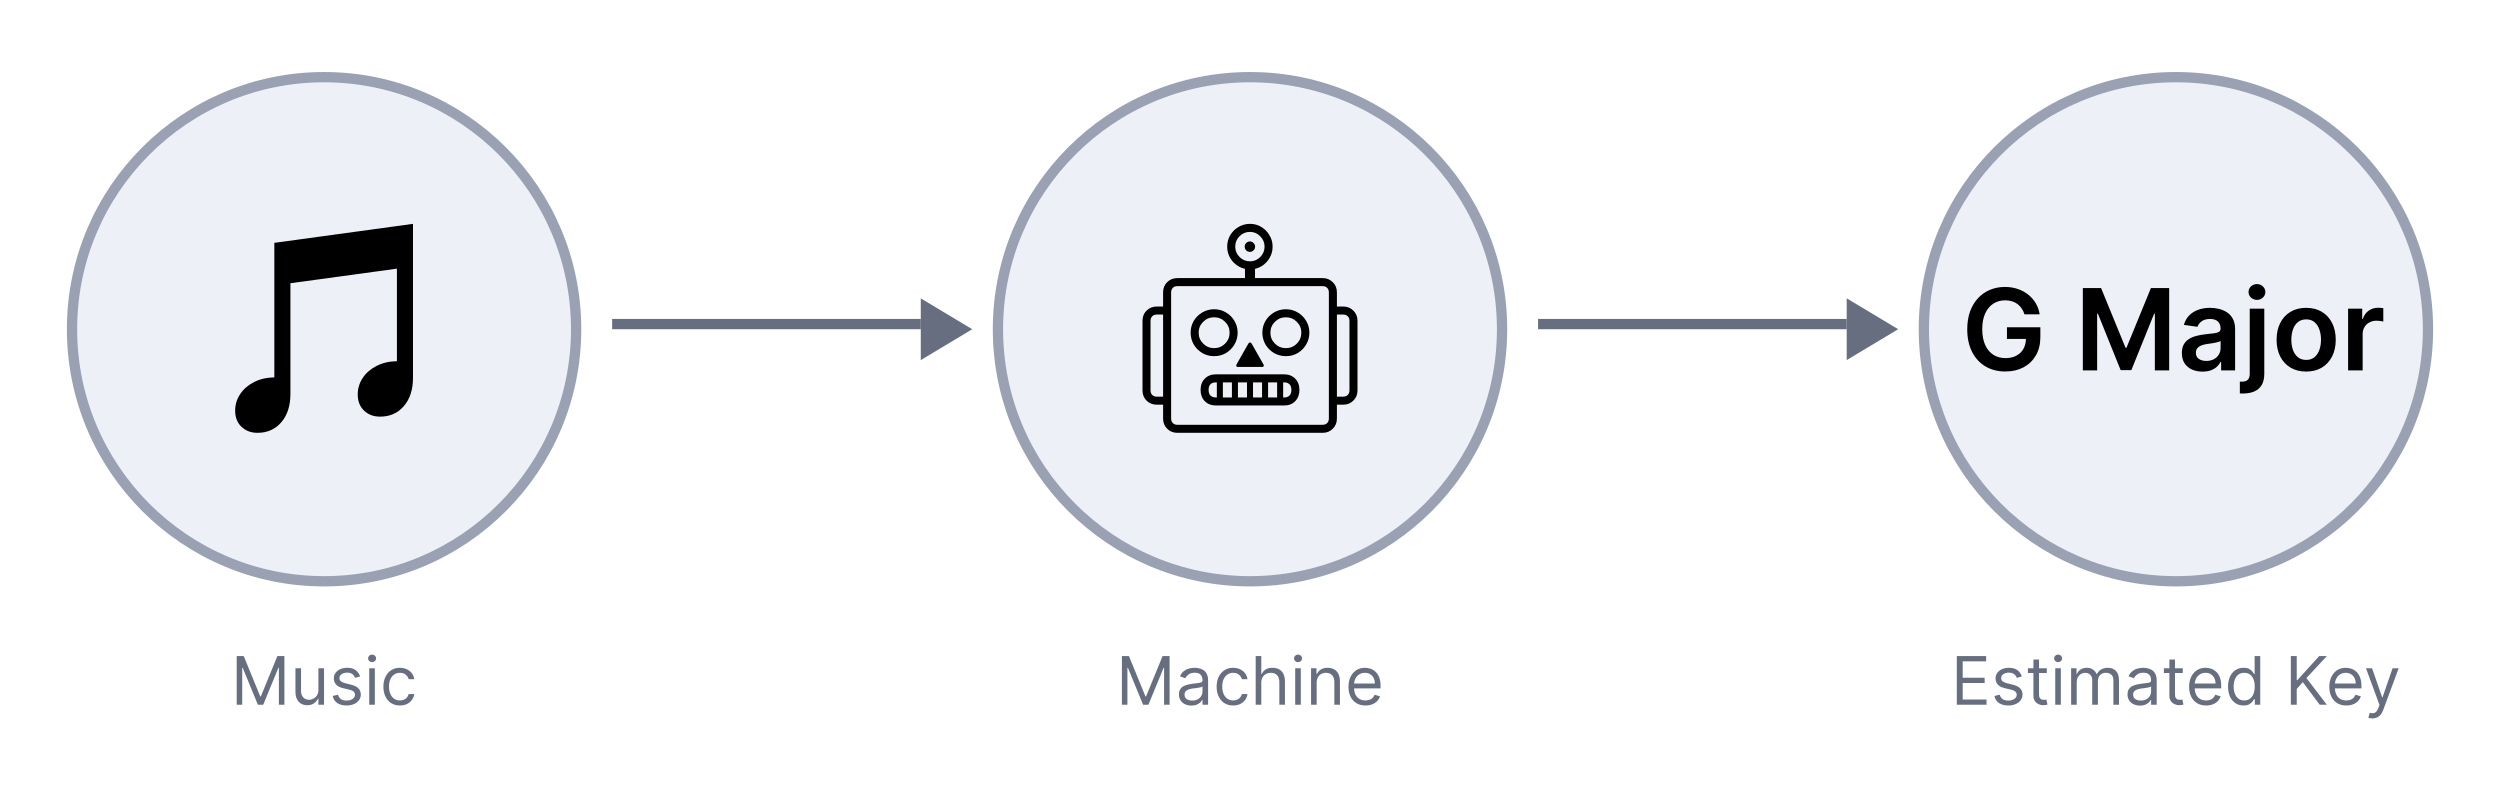
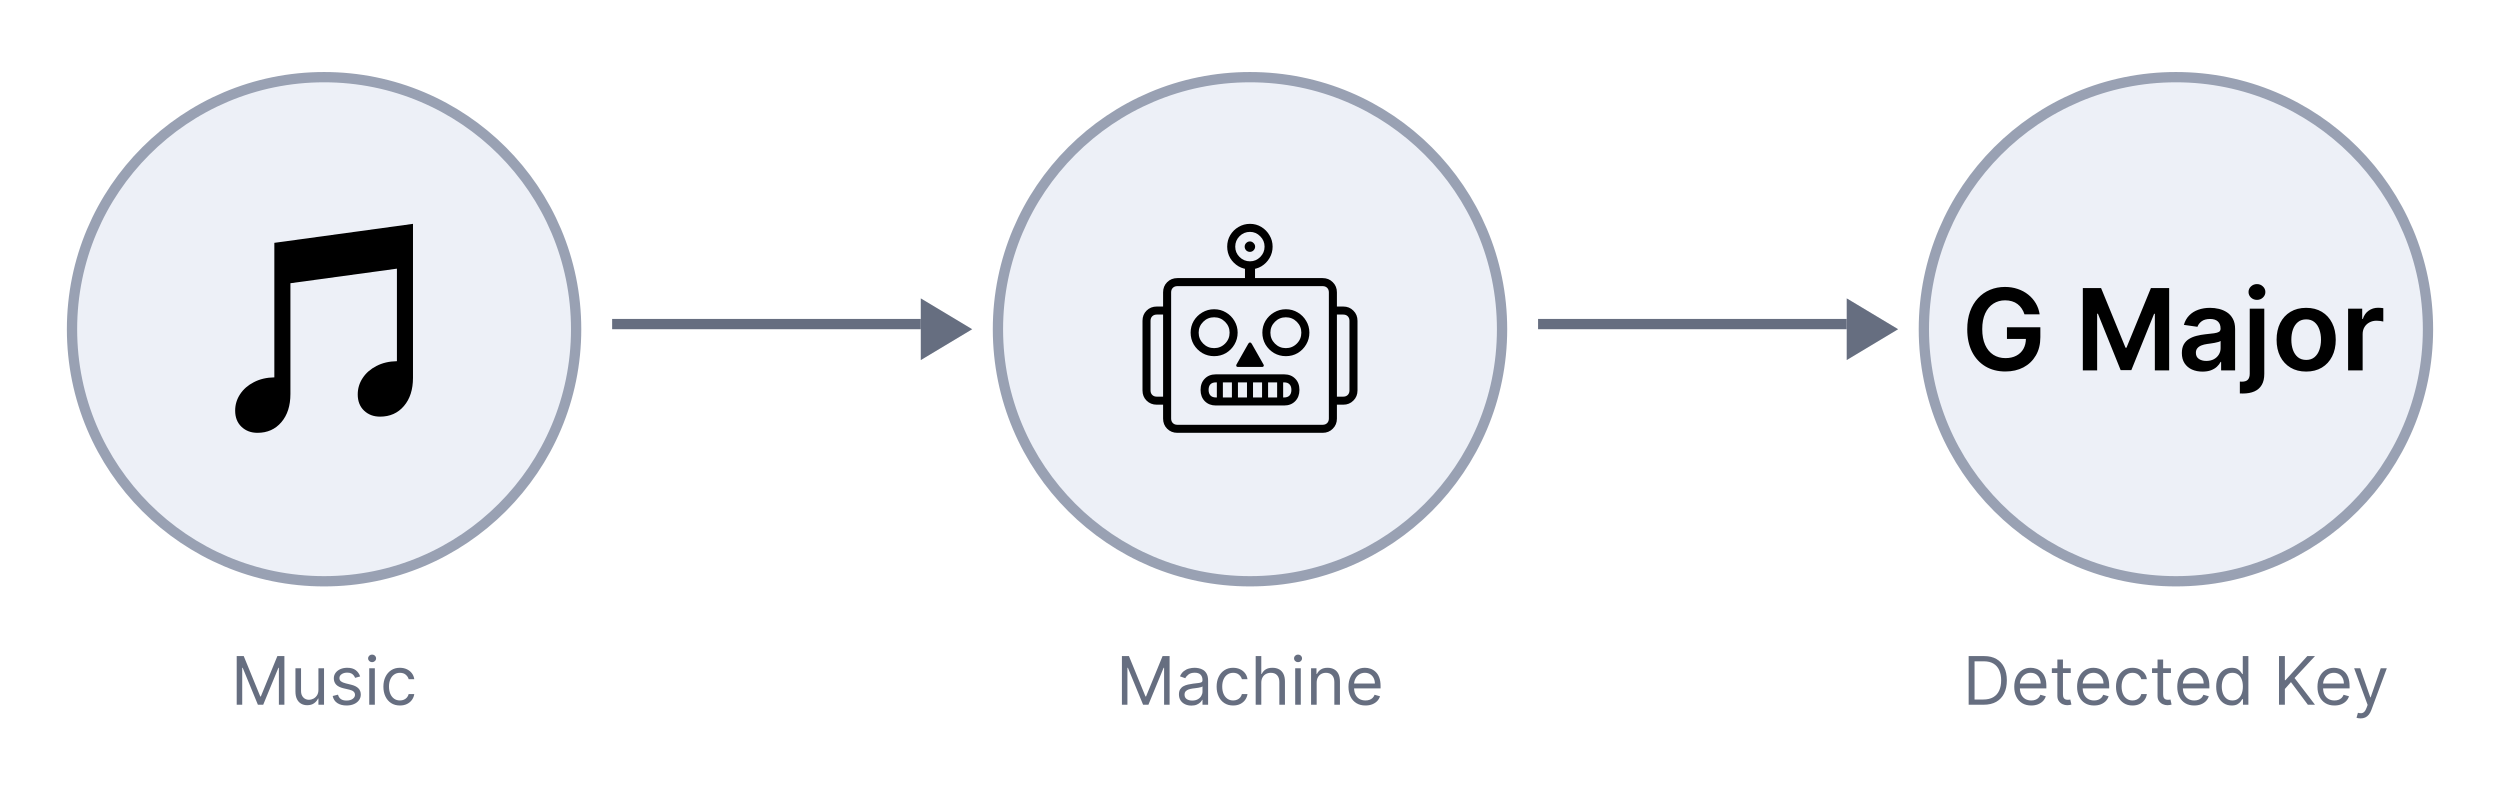
<svg xmlns="http://www.w3.org/2000/svg" width="486" height="154" viewBox="0 0 486 154" fill="none">
  <circle cx="63" cy="64" r="49" fill="#EDF0F7" stroke="#99A1B3" stroke-width="2" />
  <path d="M50.051 84.141C48.801 84.141 47.766 83.75 46.945 82.969C46.125 82.188 45.715 81.139 45.715 79.824C45.715 78.665 46.034 77.604 46.672 76.641C47.31 75.664 48.202 74.883 49.348 74.297C50.493 73.698 51.822 73.385 53.332 73.359V47.207L80.285 43.516V73.438C80.285 75.729 79.699 77.559 78.527 78.926C77.356 80.306 75.806 80.996 73.879 80.996C72.629 80.996 71.594 80.606 70.773 79.824C69.953 79.043 69.543 77.995 69.543 76.68C69.543 75.521 69.862 74.46 70.5 73.496C71.138 72.519 72.03 71.738 73.176 71.152C74.322 70.553 75.65 70.241 77.16 70.215V52.227L56.457 55.059V76.582C56.457 78.874 55.871 80.703 54.699 82.07C53.527 83.451 51.978 84.141 50.051 84.141Z" fill="black" />
  <circle cx="243" cy="64" r="49" fill="#EDF0F7" stroke="#99A1B3" stroke-width="2" />
  <path d="M228.879 84.141C228.085 84.141 227.421 83.874 226.887 83.34C226.366 82.819 226.105 82.162 226.105 81.367V56.836C226.105 56.042 226.366 55.384 226.887 54.863C227.421 54.329 228.085 54.062 228.879 54.062H257.121C257.915 54.062 258.573 54.329 259.094 54.863C259.628 55.384 259.895 56.042 259.895 56.836V81.367C259.895 82.162 259.628 82.819 259.094 83.34C258.573 83.874 257.915 84.141 257.121 84.141H228.879ZM224.875 78.672C224.081 78.672 223.417 78.405 222.883 77.871C222.362 77.35 222.102 76.693 222.102 75.898V62.363C222.102 61.569 222.362 60.911 222.883 60.391C223.417 59.857 224.081 59.59 224.875 59.59H226.887V61.152H224.875C224.51 61.152 224.217 61.263 223.996 61.484C223.775 61.706 223.664 61.999 223.664 62.363V75.898C223.664 76.263 223.775 76.556 223.996 76.777C224.217 76.999 224.51 77.109 224.875 77.109H226.887V78.672H224.875ZM236.555 78.047V73.555H237.727V78.047H236.555ZM239.484 78.047V73.555H240.656V78.047H239.484ZM236.359 78.828C235.487 78.828 234.771 78.548 234.211 77.988C233.664 77.428 233.391 76.699 233.391 75.801C233.391 74.889 233.664 74.16 234.211 73.613C234.758 73.053 235.474 72.773 236.359 72.773H249.641C250.526 72.773 251.242 73.053 251.789 73.613C252.336 74.16 252.609 74.889 252.609 75.801C252.609 76.699 252.336 77.428 251.789 77.988C251.242 78.548 250.526 78.828 249.641 78.828H236.359ZM236.359 77.266H249.641C250.096 77.266 250.441 77.142 250.676 76.894C250.923 76.634 251.047 76.269 251.047 75.801C251.047 75.319 250.923 74.954 250.676 74.707C250.441 74.46 250.096 74.336 249.641 74.336H236.359C235.904 74.336 235.552 74.46 235.305 74.707C235.07 74.954 234.953 75.319 234.953 75.801C234.953 76.269 235.077 76.634 235.324 76.894C235.572 77.142 235.917 77.266 236.359 77.266ZM242.414 78.047V73.555H243.586V78.047H242.414ZM245.344 78.047V73.555H246.516V78.047H245.344ZM236.027 69.238C235.194 69.238 234.426 69.037 233.723 68.633C233.033 68.216 232.479 67.663 232.062 66.973C231.659 66.269 231.457 65.501 231.457 64.668C231.457 63.835 231.659 63.073 232.062 62.383C232.479 61.693 233.033 61.146 233.723 60.742C234.426 60.325 235.194 60.117 236.027 60.117C236.874 60.117 237.642 60.325 238.332 60.742C239.022 61.146 239.569 61.693 239.973 62.383C240.389 63.073 240.598 63.835 240.598 64.668C240.598 65.501 240.389 66.269 239.973 66.973C239.569 67.663 239.022 68.216 238.332 68.633C237.642 69.037 236.874 69.238 236.027 69.238ZM236.027 67.676C236.861 67.676 237.57 67.383 238.156 66.797C238.742 66.211 239.035 65.501 239.035 64.668C239.035 63.848 238.742 63.145 238.156 62.559C237.57 61.973 236.861 61.68 236.027 61.68C235.194 61.68 234.484 61.973 233.898 62.559C233.312 63.145 233.02 63.848 233.02 64.668C233.02 65.501 233.312 66.211 233.898 66.797C234.484 67.383 235.194 67.676 236.027 67.676ZM248.273 78.047V73.555H249.445V78.047H248.273ZM228.879 82.578H257.121C257.486 82.578 257.779 82.467 258 82.246C258.221 82.025 258.332 81.732 258.332 81.367V56.836C258.332 56.471 258.221 56.178 258 55.957C257.779 55.736 257.486 55.625 257.121 55.625H228.879C228.514 55.625 228.221 55.736 228 55.957C227.779 56.178 227.668 56.471 227.668 56.836V81.367C227.668 81.732 227.779 82.025 228 82.246C228.221 82.467 228.514 82.578 228.879 82.578ZM240.578 71.328C240.474 71.328 240.396 71.276 240.344 71.172C240.305 71.068 240.311 70.97 240.363 70.879L242.668 66.816C242.759 66.66 242.87 66.582 243 66.582C243.13 66.582 243.241 66.66 243.332 66.816L245.637 70.879C245.702 70.97 245.708 71.068 245.656 71.172C245.604 71.276 245.526 71.328 245.422 71.328H240.578ZM249.973 69.238C249.139 69.238 248.371 69.037 247.668 68.633C246.978 68.216 246.424 67.663 246.008 66.973C245.604 66.269 245.402 65.501 245.402 64.668C245.402 63.835 245.604 63.073 246.008 62.383C246.424 61.693 246.978 61.146 247.668 60.742C248.371 60.325 249.139 60.117 249.973 60.117C250.819 60.117 251.587 60.325 252.277 60.742C252.967 61.146 253.514 61.693 253.918 62.383C254.335 63.073 254.543 63.835 254.543 64.668C254.543 65.501 254.335 66.269 253.918 66.973C253.514 67.663 252.967 68.216 252.277 68.633C251.587 69.037 250.819 69.238 249.973 69.238ZM249.973 67.676C250.806 67.676 251.516 67.383 252.102 66.797C252.688 66.211 252.98 65.501 252.98 64.668C252.98 63.848 252.688 63.145 252.102 62.559C251.516 61.973 250.806 61.68 249.973 61.68C249.139 61.68 248.43 61.973 247.844 62.559C247.258 63.145 246.965 63.848 246.965 64.668C246.965 65.501 247.258 66.211 247.844 66.797C248.43 67.383 249.139 67.676 249.973 67.676ZM242.023 54.844V51.582H243.977V54.844H242.023ZM259.113 78.672V77.109H261.125C261.49 77.109 261.783 76.999 262.004 76.777C262.225 76.556 262.336 76.263 262.336 75.898V62.363C262.336 61.999 262.225 61.706 262.004 61.484C261.783 61.263 261.49 61.152 261.125 61.152H259.113V59.59H261.125C261.919 59.59 262.577 59.857 263.098 60.391C263.632 60.911 263.898 61.569 263.898 62.363V75.898C263.898 76.693 263.632 77.35 263.098 77.871C262.577 78.405 261.919 78.672 261.125 78.672H259.113ZM243 52.363C242.193 52.363 241.451 52.168 240.773 51.777C240.096 51.374 239.556 50.84 239.152 50.176C238.762 49.499 238.566 48.757 238.566 47.949C238.566 47.129 238.762 46.387 239.152 45.723C239.556 45.046 240.096 44.512 240.773 44.121C241.451 43.717 242.193 43.516 243 43.516C243.807 43.516 244.543 43.717 245.207 44.121C245.871 44.525 246.398 45.065 246.789 45.742C247.193 46.406 247.395 47.142 247.395 47.949C247.395 48.757 247.193 49.499 246.789 50.176C246.398 50.84 245.871 51.374 245.207 51.777C244.543 52.168 243.807 52.363 243 52.363ZM243 50.801C243.768 50.801 244.432 50.521 244.992 49.961C245.552 49.401 245.832 48.73 245.832 47.949C245.832 47.168 245.552 46.497 244.992 45.938C244.432 45.365 243.768 45.078 243 45.078C242.206 45.078 241.529 45.358 240.969 45.918C240.409 46.478 240.129 47.155 240.129 47.949C240.129 48.73 240.409 49.401 240.969 49.961C241.529 50.521 242.206 50.801 243 50.801ZM242.98 48.965C243.254 48.965 243.488 48.867 243.684 48.672C243.892 48.464 243.996 48.223 243.996 47.949C243.996 47.676 243.892 47.441 243.684 47.246C243.488 47.038 243.254 46.934 242.98 46.934C242.707 46.934 242.466 47.038 242.258 47.246C242.062 47.441 241.965 47.676 241.965 47.949C241.965 48.223 242.062 48.464 242.258 48.672C242.466 48.867 242.707 48.965 242.98 48.965Z" fill="black" />
  <circle cx="423" cy="64" r="49" fill="#EDF0F7" stroke="#99A1B3" stroke-width="2" />
  <path d="M393.558 61.109C393.427 60.688 393.248 60.31 393.019 59.977C392.795 59.638 392.524 59.349 392.206 59.109C391.894 58.87 391.534 58.69 391.128 58.57C390.722 58.445 390.279 58.383 389.8 58.383C388.94 58.383 388.175 58.599 387.503 59.031C386.831 59.464 386.302 60.099 385.917 60.938C385.537 61.771 385.347 62.786 385.347 63.984C385.347 65.193 385.537 66.216 385.917 67.055C386.297 67.893 386.826 68.531 387.503 68.969C388.18 69.401 388.966 69.617 389.862 69.617C390.675 69.617 391.378 69.461 391.972 69.148C392.571 68.836 393.032 68.393 393.354 67.82C393.677 67.242 393.839 66.565 393.839 65.789L394.495 65.891H390.151V63.625H396.644V65.547C396.644 66.917 396.352 68.102 395.769 69.102C395.185 70.102 394.383 70.872 393.362 71.414C392.341 71.951 391.17 72.219 389.847 72.219C388.373 72.219 387.078 71.888 385.964 71.227C384.854 70.56 383.987 69.615 383.362 68.391C382.743 67.162 382.433 65.703 382.433 64.016C382.433 62.724 382.615 61.57 382.979 60.555C383.349 59.539 383.865 58.677 384.526 57.969C385.188 57.255 385.964 56.714 386.854 56.344C387.745 55.969 388.714 55.781 389.761 55.781C390.646 55.781 391.472 55.911 392.237 56.172C393.003 56.427 393.683 56.792 394.276 57.266C394.875 57.74 395.368 58.302 395.753 58.953C396.138 59.604 396.391 60.323 396.511 61.109H393.558ZM404.903 56H408.45L413.2 67.594H413.388L418.138 56H421.685V72H418.903V61.008H418.755L414.333 71.953H412.255L407.833 60.984H407.685V72H404.903V56ZM428.169 72.242C427.409 72.242 426.724 72.107 426.114 71.836C425.51 71.56 425.031 71.154 424.677 70.617C424.328 70.081 424.153 69.419 424.153 68.633C424.153 67.956 424.278 67.396 424.528 66.953C424.778 66.51 425.119 66.156 425.552 65.891C425.984 65.625 426.471 65.424 427.013 65.289C427.56 65.148 428.125 65.047 428.708 64.984C429.411 64.912 429.981 64.846 430.419 64.789C430.856 64.727 431.174 64.633 431.372 64.508C431.575 64.378 431.677 64.177 431.677 63.906V63.859C431.677 63.271 431.502 62.815 431.153 62.492C430.804 62.169 430.302 62.008 429.646 62.008C428.953 62.008 428.403 62.159 427.997 62.461C427.596 62.763 427.325 63.12 427.185 63.531L424.544 63.156C424.752 62.427 425.096 61.818 425.575 61.328C426.054 60.833 426.64 60.464 427.333 60.219C428.026 59.969 428.791 59.844 429.63 59.844C430.208 59.844 430.784 59.911 431.356 60.047C431.929 60.182 432.453 60.406 432.927 60.719C433.401 61.026 433.781 61.445 434.067 61.977C434.359 62.508 434.505 63.172 434.505 63.969V72H431.786V70.352H431.692C431.521 70.685 431.278 70.997 430.966 71.289C430.659 71.576 430.271 71.807 429.802 71.984C429.338 72.156 428.794 72.242 428.169 72.242ZM428.903 70.164C429.471 70.164 429.963 70.052 430.38 69.828C430.797 69.599 431.117 69.297 431.341 68.922C431.57 68.547 431.685 68.138 431.685 67.695V66.281C431.596 66.354 431.445 66.422 431.231 66.484C431.023 66.547 430.789 66.602 430.528 66.648C430.268 66.695 430.01 66.737 429.755 66.773C429.5 66.81 429.278 66.841 429.091 66.867C428.669 66.924 428.291 67.018 427.958 67.148C427.625 67.279 427.362 67.461 427.169 67.695C426.976 67.924 426.88 68.221 426.88 68.586C426.88 69.107 427.07 69.5 427.45 69.766C427.83 70.031 428.315 70.164 428.903 70.164ZM437.349 60H440.177V72.688C440.177 73.552 440.013 74.266 439.685 74.828C439.356 75.391 438.882 75.81 438.263 76.086C437.643 76.362 436.89 76.5 436.005 76.5C435.901 76.5 435.804 76.497 435.716 76.492C435.627 76.492 435.531 76.49 435.427 76.484V74.18C435.505 74.185 435.575 74.188 435.638 74.188C435.7 74.193 435.765 74.195 435.833 74.195C436.375 74.195 436.763 74.062 436.997 73.797C437.231 73.537 437.349 73.154 437.349 72.648V60ZM438.755 58.297C438.302 58.297 437.914 58.148 437.591 57.852C437.273 57.55 437.114 57.188 437.114 56.766C437.114 56.339 437.273 55.977 437.591 55.68C437.914 55.378 438.302 55.227 438.755 55.227C439.203 55.227 439.586 55.378 439.903 55.68C440.226 55.977 440.388 56.339 440.388 56.766C440.388 57.188 440.226 57.55 439.903 57.852C439.586 58.148 439.203 58.297 438.755 58.297ZM448.319 72.234C447.147 72.234 446.132 71.977 445.272 71.461C444.413 70.945 443.746 70.224 443.272 69.297C442.804 68.37 442.569 67.287 442.569 66.047C442.569 64.807 442.804 63.721 443.272 62.789C443.746 61.857 444.413 61.133 445.272 60.617C446.132 60.102 447.147 59.844 448.319 59.844C449.491 59.844 450.507 60.102 451.366 60.617C452.226 61.133 452.89 61.857 453.358 62.789C453.832 63.721 454.069 64.807 454.069 66.047C454.069 67.287 453.832 68.37 453.358 69.297C452.89 70.224 452.226 70.945 451.366 71.461C450.507 71.977 449.491 72.234 448.319 72.234ZM448.335 69.969C448.97 69.969 449.502 69.794 449.929 69.445C450.356 69.091 450.674 68.617 450.882 68.023C451.095 67.43 451.202 66.768 451.202 66.039C451.202 65.305 451.095 64.641 450.882 64.047C450.674 63.448 450.356 62.971 449.929 62.617C449.502 62.263 448.97 62.086 448.335 62.086C447.684 62.086 447.142 62.263 446.71 62.617C446.283 62.971 445.963 63.448 445.749 64.047C445.541 64.641 445.437 65.305 445.437 66.039C445.437 66.768 445.541 67.43 445.749 68.023C445.963 68.617 446.283 69.091 446.71 69.445C447.142 69.794 447.684 69.969 448.335 69.969ZM456.47 72V60H459.212V62H459.337C459.556 61.307 459.931 60.773 460.462 60.398C460.998 60.018 461.61 59.828 462.298 59.828C462.454 59.828 462.629 59.836 462.821 59.852C463.019 59.862 463.183 59.88 463.313 59.906V62.508C463.194 62.466 463.004 62.43 462.743 62.398C462.488 62.362 462.241 62.344 462.001 62.344C461.485 62.344 461.022 62.456 460.61 62.68C460.204 62.898 459.884 63.203 459.649 63.594C459.415 63.984 459.298 64.435 459.298 64.945V72H456.47Z" fill="black" />
  <line x1="119" y1="63" x2="179" y2="63" stroke="#666E80" stroke-width="2" />
  <path d="M179 58L189 64L179 70V58Z" fill="#666E80" />
  <line x1="299" y1="63" x2="359" y2="63" stroke="#666E80" stroke-width="2" />
  <path d="M359 58L369 64L359 70V58Z" fill="#666E80" />
  <path d="M46.016 127.545H47.383L50.596 135.393H50.706L53.919 127.545H55.286V137H54.215V129.817H54.123L51.168 137H50.134L47.179 129.817H47.087V137H46.016V127.545ZM61.902 134.101V129.909H62.992V137H61.902V135.8H61.829C61.662 136.16 61.404 136.466 61.053 136.718C60.702 136.968 60.259 137.092 59.724 137.092C59.28 137.092 58.886 136.995 58.542 136.801C58.197 136.605 57.926 136.309 57.729 135.915C57.532 135.518 57.434 135.018 57.434 134.415V129.909H58.523V134.341C58.523 134.858 58.668 135.27 58.957 135.578C59.249 135.886 59.622 136.04 60.074 136.04C60.345 136.04 60.621 135.971 60.901 135.832C61.184 135.694 61.421 135.481 61.612 135.195C61.806 134.909 61.902 134.544 61.902 134.101ZM70.01 131.497L69.031 131.774C68.97 131.611 68.879 131.453 68.759 131.299C68.642 131.142 68.482 131.012 68.279 130.911C68.076 130.809 67.816 130.759 67.499 130.759C67.065 130.759 66.703 130.859 66.414 131.059C66.128 131.256 65.985 131.506 65.985 131.811C65.985 132.082 66.083 132.296 66.28 132.453C66.477 132.61 66.785 132.741 67.203 132.845L68.256 133.104C68.89 133.258 69.362 133.493 69.673 133.81C69.984 134.124 70.139 134.529 70.139 135.024C70.139 135.43 70.022 135.794 69.788 136.114C69.558 136.434 69.235 136.686 68.819 136.871C68.404 137.055 67.92 137.148 67.37 137.148C66.646 137.148 66.048 136.991 65.574 136.677C65.1 136.363 64.8 135.904 64.674 135.301L65.708 135.043C65.806 135.424 65.992 135.71 66.266 135.901C66.543 136.092 66.905 136.188 67.351 136.188C67.859 136.188 68.262 136.08 68.561 135.864C68.862 135.646 69.013 135.384 69.013 135.08C69.013 134.833 68.927 134.627 68.754 134.461C68.582 134.292 68.317 134.165 67.96 134.082L66.779 133.805C66.129 133.652 65.652 133.413 65.347 133.09C65.046 132.764 64.895 132.356 64.895 131.866C64.895 131.466 65.007 131.112 65.232 130.805C65.46 130.497 65.769 130.255 66.16 130.08C66.554 129.904 67 129.817 67.499 129.817C68.201 129.817 68.751 129.971 69.151 130.278C69.555 130.586 69.841 130.992 70.01 131.497ZM71.779 137V129.909H72.869V137H71.779ZM72.333 128.727C72.121 128.727 71.938 128.655 71.784 128.51C71.633 128.366 71.558 128.192 71.558 127.989C71.558 127.786 71.633 127.612 71.784 127.467C71.938 127.322 72.121 127.25 72.333 127.25C72.546 127.25 72.727 127.322 72.878 127.467C73.032 127.612 73.109 127.786 73.109 127.989C73.109 128.192 73.032 128.366 72.878 128.51C72.727 128.655 72.546 128.727 72.333 128.727ZM77.745 137.148C77.08 137.148 76.508 136.991 76.028 136.677C75.548 136.363 75.178 135.931 74.92 135.38C74.661 134.829 74.532 134.199 74.532 133.491C74.532 132.771 74.664 132.136 74.929 131.585C75.197 131.031 75.569 130.598 76.046 130.288C76.526 129.974 77.086 129.817 77.727 129.817C78.225 129.817 78.674 129.909 79.075 130.094C79.475 130.278 79.802 130.537 80.058 130.869C80.313 131.202 80.472 131.589 80.533 132.033H79.444C79.361 131.71 79.176 131.423 78.89 131.174C78.607 130.922 78.225 130.795 77.745 130.795C77.32 130.795 76.948 130.906 76.628 131.128C76.311 131.346 76.063 131.656 75.885 132.056C75.709 132.453 75.621 132.919 75.621 133.455C75.621 134.002 75.708 134.479 75.88 134.886C76.055 135.292 76.302 135.607 76.619 135.832C76.939 136.057 77.314 136.169 77.745 136.169C78.028 136.169 78.285 136.12 78.516 136.021C78.747 135.923 78.942 135.781 79.102 135.597C79.262 135.412 79.376 135.19 79.444 134.932H80.533C80.472 135.35 80.32 135.727 80.076 136.063C79.836 136.395 79.518 136.66 79.121 136.857C78.727 137.051 78.268 137.148 77.745 137.148Z" fill="#666E80" />
  <path d="M218.1 127.545H219.467L222.68 135.393H222.791L226.004 127.545H227.37V137H226.299V129.817H226.207L223.252 137H222.218L219.264 129.817H219.171V137H218.1V127.545ZM231.605 137.166C231.155 137.166 230.748 137.082 230.381 136.912C230.015 136.74 229.724 136.492 229.509 136.169C229.293 135.843 229.186 135.449 229.186 134.987C229.186 134.581 229.266 134.252 229.426 133.999C229.586 133.744 229.8 133.544 230.068 133.399C230.335 133.254 230.631 133.147 230.954 133.076C231.28 133.002 231.608 132.944 231.937 132.901C232.368 132.845 232.717 132.804 232.985 132.776C233.256 132.745 233.453 132.694 233.576 132.624C233.702 132.553 233.765 132.43 233.765 132.254V132.217C233.765 131.762 233.641 131.408 233.391 131.156C233.145 130.903 232.771 130.777 232.27 130.777C231.749 130.777 231.342 130.891 231.046 131.119C230.751 131.346 230.543 131.589 230.423 131.848L229.389 131.479C229.574 131.048 229.82 130.712 230.128 130.472C230.438 130.229 230.777 130.06 231.143 129.964C231.512 129.866 231.876 129.817 232.233 129.817C232.46 129.817 232.722 129.844 233.017 129.9C233.316 129.952 233.604 130.061 233.881 130.228C234.161 130.394 234.393 130.645 234.578 130.98C234.762 131.316 234.855 131.765 234.855 132.328V137H233.765V136.04H233.71C233.636 136.194 233.513 136.358 233.341 136.534C233.168 136.709 232.939 136.858 232.653 136.982C232.367 137.105 232.017 137.166 231.605 137.166ZM231.771 136.188C232.202 136.188 232.565 136.103 232.86 135.934C233.159 135.764 233.384 135.546 233.534 135.278C233.688 135.01 233.765 134.729 233.765 134.433V133.436C233.719 133.491 233.618 133.542 233.461 133.588C233.307 133.632 233.128 133.67 232.925 133.704C232.725 133.735 232.53 133.762 232.339 133.787C232.151 133.808 231.999 133.827 231.882 133.842C231.599 133.879 231.334 133.939 231.088 134.022C230.845 134.102 230.648 134.224 230.497 134.387C230.349 134.547 230.275 134.766 230.275 135.043C230.275 135.421 230.415 135.707 230.695 135.901C230.979 136.092 231.337 136.188 231.771 136.188ZM239.724 137.148C239.059 137.148 238.487 136.991 238.007 136.677C237.527 136.363 237.157 135.931 236.899 135.38C236.64 134.829 236.511 134.199 236.511 133.491C236.511 132.771 236.643 132.136 236.908 131.585C237.176 131.031 237.548 130.598 238.025 130.288C238.505 129.974 239.065 129.817 239.706 129.817C240.204 129.817 240.653 129.909 241.054 130.094C241.454 130.278 241.781 130.537 242.037 130.869C242.292 131.202 242.451 131.589 242.512 132.033H241.423C241.34 131.71 241.155 131.423 240.869 131.174C240.586 130.922 240.204 130.795 239.724 130.795C239.299 130.795 238.927 130.906 238.607 131.128C238.29 131.346 238.042 131.656 237.864 132.056C237.688 132.453 237.6 132.919 237.6 133.455C237.6 134.002 237.687 134.479 237.859 134.886C238.034 135.292 238.281 135.607 238.598 135.832C238.918 136.057 239.293 136.169 239.724 136.169C240.007 136.169 240.264 136.12 240.495 136.021C240.726 135.923 240.921 135.781 241.081 135.597C241.241 135.412 241.355 135.19 241.423 134.932H242.512C242.451 135.35 242.298 135.727 242.055 136.063C241.815 136.395 241.497 136.66 241.1 136.857C240.706 137.051 240.247 137.148 239.724 137.148ZM245.195 132.734V137H244.105V127.545H245.195V131.017H245.287C245.453 130.651 245.702 130.36 246.035 130.145C246.37 129.926 246.816 129.817 247.374 129.817C247.857 129.817 248.28 129.914 248.643 130.108C249.006 130.298 249.288 130.592 249.488 130.989C249.691 131.383 249.793 131.885 249.793 132.494V137H248.703V132.568C248.703 132.005 248.557 131.569 248.265 131.262C247.975 130.951 247.574 130.795 247.06 130.795C246.703 130.795 246.383 130.871 246.099 131.022C245.819 131.172 245.598 131.393 245.435 131.682C245.275 131.971 245.195 132.322 245.195 132.734ZM251.786 137V129.909H252.875V137H251.786ZM252.34 128.727C252.127 128.727 251.944 128.655 251.79 128.51C251.64 128.366 251.564 128.192 251.564 127.989C251.564 127.786 251.64 127.612 251.79 127.467C251.944 127.322 252.127 127.25 252.34 127.25C252.552 127.25 252.734 127.322 252.884 127.467C253.038 127.612 253.115 127.786 253.115 127.989C253.115 128.192 253.038 128.366 252.884 128.51C252.734 128.655 252.552 128.727 252.34 128.727ZM255.96 132.734V137H254.871V129.909H255.923V131.017H256.016C256.182 130.657 256.434 130.368 256.773 130.149C257.111 129.928 257.548 129.817 258.084 129.817C258.564 129.817 258.984 129.915 259.344 130.112C259.704 130.306 259.984 130.602 260.184 130.999C260.384 131.393 260.484 131.891 260.484 132.494V137H259.395V132.568C259.395 132.011 259.25 131.577 258.961 131.266C258.672 130.952 258.275 130.795 257.77 130.795C257.422 130.795 257.111 130.871 256.837 131.022C256.566 131.172 256.353 131.393 256.196 131.682C256.039 131.971 255.96 132.322 255.96 132.734ZM265.448 137.148C264.765 137.148 264.176 136.997 263.68 136.695C263.188 136.391 262.808 135.966 262.54 135.421C262.275 134.873 262.143 134.236 262.143 133.51C262.143 132.784 262.275 132.143 262.54 131.589C262.808 131.032 263.18 130.598 263.657 130.288C264.137 129.974 264.697 129.817 265.337 129.817C265.707 129.817 266.071 129.878 266.432 130.001C266.792 130.125 267.119 130.325 267.415 130.602C267.71 130.875 267.946 131.239 268.121 131.691C268.297 132.143 268.384 132.701 268.384 133.362V133.824H262.918V132.882H267.276C267.276 132.482 267.196 132.125 267.036 131.811C266.879 131.497 266.655 131.249 266.362 131.068C266.073 130.886 265.731 130.795 265.337 130.795C264.903 130.795 264.528 130.903 264.211 131.119C263.897 131.331 263.655 131.608 263.486 131.95C263.317 132.291 263.232 132.657 263.232 133.048V133.676C263.232 134.212 263.325 134.666 263.509 135.038C263.697 135.407 263.957 135.689 264.289 135.883C264.622 136.074 265.008 136.169 265.448 136.169C265.734 136.169 265.993 136.129 266.224 136.049C266.458 135.966 266.659 135.843 266.829 135.68C266.998 135.513 267.129 135.307 267.221 135.061L268.273 135.357C268.163 135.714 267.976 136.027 267.715 136.298C267.453 136.566 267.13 136.775 266.745 136.926C266.361 137.074 265.928 137.148 265.448 137.148Z" fill="#666E80" />
-   <path d="M380.403 137V127.545H386.109V128.561H381.548V131.756H385.814V132.771H381.548V135.984H386.183V137H380.403ZM393.048 131.497L392.069 131.774C392.007 131.611 391.917 131.453 391.797 131.299C391.68 131.142 391.52 131.012 391.317 130.911C391.113 130.809 390.853 130.759 390.536 130.759C390.102 130.759 389.741 130.859 389.451 131.059C389.165 131.256 389.022 131.506 389.022 131.811C389.022 132.082 389.121 132.296 389.318 132.453C389.515 132.61 389.822 132.741 390.241 132.845L391.293 133.104C391.927 133.258 392.4 133.493 392.711 133.81C393.022 134.124 393.177 134.529 393.177 135.024C393.177 135.43 393.06 135.794 392.826 136.114C392.595 136.434 392.272 136.686 391.857 136.871C391.441 137.055 390.958 137.148 390.407 137.148C389.684 137.148 389.085 136.991 388.611 136.677C388.137 136.363 387.837 135.904 387.711 135.301L388.745 135.043C388.844 135.424 389.03 135.71 389.304 135.901C389.581 136.092 389.942 136.188 390.389 136.188C390.896 136.188 391.3 136.08 391.598 135.864C391.9 135.646 392.051 135.384 392.051 135.08C392.051 134.833 391.964 134.627 391.792 134.461C391.62 134.292 391.355 134.165 390.998 134.082L389.816 133.805C389.167 133.652 388.69 133.413 388.385 133.09C388.083 132.764 387.933 132.356 387.933 131.866C387.933 131.466 388.045 131.112 388.27 130.805C388.497 130.497 388.807 130.255 389.198 130.08C389.592 129.904 390.038 129.817 390.536 129.817C391.238 129.817 391.789 129.971 392.189 130.278C392.592 130.586 392.878 130.992 393.048 131.497ZM397.901 129.909V130.832H394.226V129.909H397.901ZM395.297 128.21H396.387V134.969C396.387 135.277 396.431 135.507 396.52 135.661C396.613 135.812 396.73 135.914 396.871 135.966C397.016 136.015 397.168 136.04 397.328 136.04C397.448 136.04 397.547 136.034 397.624 136.021C397.701 136.006 397.762 135.994 397.808 135.984L398.03 136.963C397.956 136.991 397.853 137.018 397.721 137.046C397.588 137.077 397.421 137.092 397.218 137.092C396.91 137.092 396.608 137.026 396.313 136.894C396.02 136.761 395.777 136.56 395.583 136.289C395.393 136.018 395.297 135.677 395.297 135.264V128.21ZM399.54 137V129.909H400.629V137H399.54ZM400.094 128.727C399.881 128.727 399.698 128.655 399.544 128.51C399.393 128.366 399.318 128.192 399.318 127.989C399.318 127.786 399.393 127.612 399.544 127.467C399.698 127.322 399.881 127.25 400.094 127.25C400.306 127.25 400.488 127.322 400.638 127.467C400.792 127.612 400.869 127.786 400.869 127.989C400.869 128.192 400.792 128.366 400.638 128.51C400.488 128.655 400.306 128.727 400.094 128.727ZM402.625 137V129.909H403.677V131.017H403.769C403.917 130.638 404.156 130.345 404.485 130.135C404.814 129.923 405.21 129.817 405.671 129.817C406.139 129.817 406.529 129.923 406.839 130.135C407.153 130.345 407.398 130.638 407.573 131.017H407.647C407.829 130.651 408.101 130.36 408.464 130.145C408.828 129.926 409.263 129.817 409.771 129.817C410.405 129.817 410.923 130.015 411.327 130.412C411.73 130.806 411.931 131.42 411.931 132.254V137H410.842V132.254C410.842 131.731 410.699 131.357 410.413 131.132C410.126 130.908 409.789 130.795 409.402 130.795C408.903 130.795 408.517 130.946 408.243 131.248C407.969 131.546 407.832 131.925 407.832 132.384V137H406.724V132.143C406.724 131.74 406.593 131.416 406.332 131.169C406.07 130.92 405.733 130.795 405.321 130.795C405.037 130.795 404.773 130.871 404.527 131.022C404.283 131.172 404.086 131.382 403.936 131.65C403.788 131.914 403.714 132.22 403.714 132.568V137H402.625ZM416.01 137.166C415.561 137.166 415.153 137.082 414.787 136.912C414.42 136.74 414.13 136.492 413.914 136.169C413.699 135.843 413.591 135.449 413.591 134.987C413.591 134.581 413.671 134.252 413.831 133.999C413.991 133.744 414.205 133.544 414.473 133.399C414.741 133.254 415.036 133.147 415.359 133.076C415.685 133.002 416.013 132.944 416.342 132.901C416.773 132.845 417.123 132.804 417.39 132.776C417.661 132.745 417.858 132.694 417.981 132.624C418.107 132.553 418.171 132.43 418.171 132.254V132.217C418.171 131.762 418.046 131.408 417.797 131.156C417.55 130.903 417.177 130.777 416.675 130.777C416.155 130.777 415.747 130.891 415.451 131.119C415.156 131.346 414.948 131.589 414.828 131.848L413.794 131.479C413.979 131.048 414.225 130.712 414.533 130.472C414.844 130.229 415.182 130.06 415.548 129.964C415.918 129.866 416.281 129.817 416.638 129.817C416.866 129.817 417.127 129.844 417.423 129.9C417.721 129.952 418.009 130.061 418.286 130.228C418.566 130.394 418.798 130.645 418.983 130.98C419.168 131.316 419.26 131.765 419.26 132.328V137H418.171V136.04H418.115C418.041 136.194 417.918 136.358 417.746 136.534C417.574 136.709 417.344 136.858 417.058 136.982C416.772 137.105 416.422 137.166 416.01 137.166ZM416.176 136.188C416.607 136.188 416.97 136.103 417.266 135.934C417.564 135.764 417.789 135.546 417.94 135.278C418.094 135.01 418.171 134.729 418.171 134.433V133.436C418.124 133.491 418.023 133.542 417.866 133.588C417.712 133.632 417.534 133.67 417.33 133.704C417.13 133.735 416.935 133.762 416.744 133.787C416.556 133.808 416.404 133.827 416.287 133.842C416.004 133.879 415.739 133.939 415.493 134.022C415.25 134.102 415.053 134.224 414.902 134.387C414.754 134.547 414.681 134.766 414.681 135.043C414.681 135.421 414.821 135.707 415.101 135.901C415.384 136.092 415.742 136.188 416.176 136.188ZM424.332 129.909V130.832H420.658V129.909H424.332ZM421.729 128.21H422.818V134.969C422.818 135.277 422.863 135.507 422.952 135.661C423.044 135.812 423.161 135.914 423.303 135.966C423.448 136.015 423.6 136.04 423.76 136.04C423.88 136.04 423.979 136.034 424.055 136.021C424.132 136.006 424.194 135.994 424.24 135.984L424.462 136.963C424.388 136.991 424.285 137.018 424.152 137.046C424.02 137.077 423.852 137.092 423.649 137.092C423.341 137.092 423.04 137.026 422.744 136.894C422.452 136.761 422.209 136.56 422.015 136.289C421.824 136.018 421.729 135.677 421.729 135.264V128.21ZM428.868 137.148C428.185 137.148 427.596 136.997 427.1 136.695C426.608 136.391 426.227 135.966 425.96 135.421C425.695 134.873 425.563 134.236 425.563 133.51C425.563 132.784 425.695 132.143 425.96 131.589C426.227 131.032 426.6 130.598 427.077 130.288C427.557 129.974 428.117 129.817 428.757 129.817C429.127 129.817 429.491 129.878 429.851 130.001C430.212 130.125 430.539 130.325 430.835 130.602C431.13 130.875 431.366 131.239 431.541 131.691C431.716 132.143 431.804 132.701 431.804 133.362V133.824H426.338V132.882H430.696C430.696 132.482 430.616 132.125 430.456 131.811C430.299 131.497 430.075 131.249 429.782 131.068C429.493 130.886 429.151 130.795 428.757 130.795C428.323 130.795 427.948 130.903 427.631 131.119C427.317 131.331 427.075 131.608 426.906 131.95C426.737 132.291 426.652 132.657 426.652 133.048V133.676C426.652 134.212 426.745 134.666 426.929 135.038C427.117 135.407 427.377 135.689 427.709 135.883C428.042 136.074 428.428 136.169 428.868 136.169C429.154 136.169 429.413 136.129 429.644 136.049C429.878 135.966 430.079 135.843 430.248 135.68C430.418 135.513 430.549 135.307 430.641 135.061L431.693 135.357C431.583 135.714 431.396 136.027 431.135 136.298C430.873 136.566 430.55 136.775 430.165 136.926C429.781 137.074 429.348 137.148 428.868 137.148ZM436.139 137.148C435.548 137.148 435.027 136.998 434.574 136.7C434.122 136.398 433.768 135.974 433.512 135.426C433.257 134.875 433.129 134.224 433.129 133.473C433.129 132.728 433.257 132.082 433.512 131.534C433.768 130.986 434.123 130.563 434.579 130.265C435.034 129.966 435.56 129.817 436.158 129.817C436.619 129.817 436.984 129.894 437.252 130.048C437.522 130.198 437.729 130.371 437.87 130.565C438.015 130.755 438.127 130.912 438.207 131.036H438.3V127.545L439.389 127.545V137H438.337V135.911H438.207C438.127 136.04 438.013 136.203 437.866 136.4C437.718 136.594 437.507 136.768 437.233 136.922C436.959 137.072 436.595 137.148 436.139 137.148ZM436.287 136.169C436.724 136.169 437.093 136.055 437.395 135.827C437.696 135.597 437.926 135.278 438.083 134.872C438.24 134.462 438.318 133.99 438.318 133.455C438.318 132.925 438.241 132.462 438.087 132.065C437.933 131.665 437.706 131.354 437.404 131.132C437.102 130.908 436.73 130.795 436.287 130.795C435.825 130.795 435.44 130.914 435.133 131.151C434.828 131.385 434.599 131.703 434.445 132.107C434.294 132.507 434.219 132.956 434.219 133.455C434.219 133.959 434.296 134.418 434.449 134.83C434.606 135.24 434.837 135.566 435.142 135.809C435.45 136.049 435.831 136.169 436.287 136.169ZM445.34 137V127.545H446.485V132.236H446.595L450.843 127.545H452.338L448.368 131.811L452.338 137H450.953L447.666 132.605L446.485 133.935V137H445.34ZM456.125 137.148C455.442 137.148 454.852 136.997 454.357 136.695C453.864 136.391 453.484 135.966 453.217 135.421C452.952 134.873 452.82 134.236 452.82 133.51C452.82 132.784 452.952 132.143 453.217 131.589C453.484 131.032 453.857 130.598 454.334 130.288C454.814 129.974 455.374 129.817 456.014 129.817C456.383 129.817 456.748 129.878 457.108 130.001C457.468 130.125 457.796 130.325 458.092 130.602C458.387 130.875 458.622 131.239 458.798 131.691C458.973 132.143 459.061 132.701 459.061 133.362V133.824H453.595V132.882H457.953C457.953 132.482 457.873 132.125 457.713 131.811C457.556 131.497 457.331 131.249 457.039 131.068C456.75 130.886 456.408 130.795 456.014 130.795C455.58 130.795 455.205 130.903 454.888 131.119C454.574 131.331 454.332 131.608 454.163 131.95C453.994 132.291 453.909 132.657 453.909 133.048V133.676C453.909 134.212 454.001 134.666 454.186 135.038C454.374 135.407 454.634 135.689 454.966 135.883C455.299 136.074 455.685 136.169 456.125 136.169C456.411 136.169 456.67 136.129 456.901 136.049C457.134 135.966 457.336 135.843 457.505 135.68C457.675 135.513 457.805 135.307 457.898 135.061L458.95 135.357C458.839 135.714 458.653 136.027 458.392 136.298C458.13 136.566 457.807 136.775 457.422 136.926C457.037 137.074 456.605 137.148 456.125 137.148ZM461.204 139.659C461.02 139.659 460.855 139.644 460.71 139.613C460.566 139.585 460.466 139.558 460.41 139.53L460.687 138.57C460.952 138.637 461.186 138.662 461.389 138.643C461.592 138.625 461.772 138.534 461.929 138.371C462.089 138.211 462.235 137.951 462.368 137.591L462.571 137.037L459.949 129.909H461.13L463.088 135.56H463.162L465.119 129.909H466.301L463.291 138.034C463.155 138.4 462.988 138.703 462.788 138.944C462.588 139.187 462.355 139.367 462.091 139.484C461.829 139.601 461.534 139.659 461.204 139.659Z" fill="#666E80" />
+   <path d="M385.625 137H382.707V127.545H385.754C386.671 127.545 387.456 127.735 388.109 128.113C388.761 128.489 389.261 129.029 389.609 129.734C389.957 130.435 390.131 131.276 390.131 132.254C390.131 133.239 389.955 134.087 389.604 134.798C389.254 135.506 388.743 136.051 388.072 136.432C387.401 136.811 386.585 137 385.625 137ZM383.852 135.984H385.551C386.333 135.984 386.981 135.834 387.495 135.532C388.009 135.23 388.392 134.801 388.644 134.244C388.897 133.687 389.023 133.024 389.023 132.254C389.023 131.491 388.898 130.834 388.649 130.283C388.4 129.729 388.027 129.304 387.532 129.009C387.036 128.71 386.419 128.561 385.68 128.561H383.852V135.984ZM394.876 137.148C394.193 137.148 393.604 136.997 393.108 136.695C392.616 136.391 392.236 135.966 391.968 135.421C391.703 134.873 391.571 134.236 391.571 133.51C391.571 132.784 391.703 132.143 391.968 131.589C392.236 131.032 392.608 130.598 393.085 130.288C393.565 129.974 394.125 129.817 394.766 129.817C395.135 129.817 395.5 129.878 395.86 130.001C396.22 130.125 396.548 130.325 396.843 130.602C397.138 130.875 397.374 131.239 397.549 131.691C397.725 132.143 397.812 132.701 397.812 133.362V133.824H392.347V132.882H396.705C396.705 132.482 396.625 132.125 396.464 131.811C396.308 131.497 396.083 131.249 395.79 131.068C395.501 130.886 395.16 130.795 394.766 130.795C394.332 130.795 393.956 130.903 393.639 131.119C393.325 131.331 393.084 131.608 392.914 131.95C392.745 132.291 392.661 132.657 392.661 133.048V133.676C392.661 134.212 392.753 134.666 392.938 135.038C393.125 135.407 393.385 135.689 393.718 135.883C394.05 136.074 394.436 136.169 394.876 136.169C395.163 136.169 395.421 136.129 395.652 136.049C395.886 135.966 396.087 135.843 396.257 135.68C396.426 135.513 396.557 135.307 396.649 135.061L397.702 135.357C397.591 135.714 397.405 136.027 397.143 136.298C396.882 136.566 396.558 136.775 396.174 136.926C395.789 137.074 395.357 137.148 394.876 137.148ZM402.554 129.909V130.832H398.879V129.909H402.554ZM399.95 128.21H401.039V134.969C401.039 135.277 401.084 135.507 401.173 135.661C401.266 135.812 401.383 135.914 401.524 135.966C401.669 136.015 401.821 136.04 401.981 136.04C402.101 136.04 402.2 136.034 402.277 136.021C402.354 136.006 402.415 135.994 402.461 135.984L402.683 136.963C402.609 136.991 402.506 137.018 402.374 137.046C402.241 137.077 402.074 137.092 401.87 137.092C401.563 137.092 401.261 137.026 400.966 136.894C400.673 136.761 400.43 136.56 400.236 136.289C400.045 136.018 399.95 135.677 399.95 135.264V128.21ZM407.089 137.148C406.406 137.148 405.817 136.997 405.321 136.695C404.829 136.391 404.449 135.966 404.181 135.421C403.916 134.873 403.784 134.236 403.784 133.51C403.784 132.784 403.916 132.143 404.181 131.589C404.449 131.032 404.821 130.598 405.298 130.288C405.778 129.974 406.338 129.817 406.979 129.817C407.348 129.817 407.713 129.878 408.073 130.001C408.433 130.125 408.76 130.325 409.056 130.602C409.351 130.875 409.587 131.239 409.762 131.691C409.938 132.143 410.025 132.701 410.025 133.362V133.824H404.559V132.882H408.917C408.917 132.482 408.837 132.125 408.677 131.811C408.52 131.497 408.296 131.249 408.003 131.068C407.714 130.886 407.372 130.795 406.979 130.795C406.545 130.795 406.169 130.903 405.852 131.119C405.538 131.331 405.297 131.608 405.127 131.95C404.958 132.291 404.873 132.657 404.873 133.048V133.676C404.873 134.212 404.966 134.666 405.15 135.038C405.338 135.407 405.598 135.689 405.931 135.883C406.263 136.074 406.649 136.169 407.089 136.169C407.376 136.169 407.634 136.129 407.865 136.049C408.099 135.966 408.3 135.843 408.47 135.68C408.639 135.513 408.77 135.307 408.862 135.061L409.915 135.357C409.804 135.714 409.618 136.027 409.356 136.298C409.094 136.566 408.771 136.775 408.387 136.926C408.002 137.074 407.569 137.148 407.089 137.148ZM414.563 137.148C413.899 137.148 413.326 136.991 412.846 136.677C412.366 136.363 411.997 135.931 411.738 135.38C411.48 134.829 411.35 134.199 411.35 133.491C411.35 132.771 411.483 132.136 411.747 131.585C412.015 131.031 412.387 130.598 412.865 130.288C413.345 129.974 413.905 129.817 414.545 129.817C415.044 129.817 415.493 129.909 415.893 130.094C416.293 130.278 416.621 130.537 416.876 130.869C417.132 131.202 417.29 131.589 417.352 132.033H416.262C416.179 131.71 415.994 131.423 415.708 131.174C415.425 130.922 415.044 130.795 414.563 130.795C414.139 130.795 413.766 130.906 413.446 131.128C413.129 131.346 412.881 131.656 412.703 132.056C412.528 132.453 412.44 132.919 412.44 133.455C412.44 134.002 412.526 134.479 412.698 134.886C412.874 135.292 413.12 135.607 413.437 135.832C413.757 136.057 414.133 136.169 414.563 136.169C414.847 136.169 415.104 136.12 415.334 136.021C415.565 135.923 415.761 135.781 415.921 135.597C416.081 135.412 416.195 135.19 416.262 134.932H417.352C417.29 135.35 417.138 135.727 416.895 136.063C416.655 136.395 416.336 136.66 415.939 136.857C415.545 137.051 415.087 137.148 414.563 137.148ZM422.028 129.909V130.832H418.354V129.909H422.028ZM419.425 128.21H420.514V134.969C420.514 135.277 420.559 135.507 420.648 135.661C420.74 135.812 420.857 135.914 420.999 135.966C421.143 136.015 421.296 136.04 421.456 136.04C421.576 136.04 421.674 136.034 421.751 136.021C421.828 136.006 421.89 135.994 421.936 135.984L422.157 136.963C422.084 136.991 421.981 137.018 421.848 137.046C421.716 137.077 421.548 137.092 421.345 137.092C421.037 137.092 420.736 137.026 420.44 136.894C420.148 136.761 419.905 136.56 419.711 136.289C419.52 136.018 419.425 135.677 419.425 135.264V128.21ZM426.564 137.148C425.881 137.148 425.291 136.997 424.796 136.695C424.303 136.391 423.923 135.966 423.656 135.421C423.391 134.873 423.259 134.236 423.259 133.51C423.259 132.784 423.391 132.143 423.656 131.589C423.923 131.032 424.296 130.598 424.773 130.288C425.253 129.974 425.813 129.817 426.453 129.817C426.822 129.817 427.187 129.878 427.547 130.001C427.907 130.125 428.235 130.325 428.531 130.602C428.826 130.875 429.061 131.239 429.237 131.691C429.412 132.143 429.5 132.701 429.5 133.362V133.824H424.034V132.882H428.392C428.392 132.482 428.312 132.125 428.152 131.811C427.995 131.497 427.77 131.249 427.478 131.068C427.189 130.886 426.847 130.795 426.453 130.795C426.019 130.795 425.644 130.903 425.327 131.119C425.013 131.331 424.771 131.608 424.602 131.95C424.433 132.291 424.348 132.657 424.348 133.048V133.676C424.348 134.212 424.44 134.666 424.625 135.038C424.813 135.407 425.073 135.689 425.405 135.883C425.738 136.074 426.124 136.169 426.564 136.169C426.85 136.169 427.109 136.129 427.339 136.049C427.573 135.966 427.775 135.843 427.944 135.68C428.114 135.513 428.244 135.307 428.337 135.061L429.389 135.357C429.278 135.714 429.092 136.027 428.831 136.298C428.569 136.566 428.246 136.775 427.861 136.926C427.476 137.074 427.044 137.148 426.564 137.148ZM433.835 137.148C433.244 137.148 432.722 136.998 432.27 136.7C431.817 136.398 431.464 135.974 431.208 135.426C430.953 134.875 430.825 134.224 430.825 133.473C430.825 132.728 430.953 132.082 431.208 131.534C431.464 130.986 431.819 130.563 432.275 130.265C432.73 129.966 433.256 129.817 433.853 129.817C434.315 129.817 434.68 129.894 434.947 130.048C435.218 130.198 435.424 130.371 435.566 130.565C435.711 130.755 435.823 130.912 435.903 131.036H435.995V127.545H437.085V137H436.032V135.911H435.903C435.823 136.04 435.709 136.203 435.561 136.4C435.414 136.594 435.203 136.768 434.929 136.922C434.655 137.072 434.29 137.148 433.835 137.148ZM433.983 136.169C434.42 136.169 434.789 136.055 435.091 135.827C435.392 135.597 435.621 135.278 435.778 134.872C435.935 134.462 436.014 133.99 436.014 133.455C436.014 132.925 435.937 132.462 435.783 132.065C435.629 131.665 435.401 131.354 435.1 131.132C434.798 130.908 434.426 130.795 433.983 130.795C433.521 130.795 433.136 130.914 432.828 131.151C432.524 131.385 432.295 131.703 432.141 132.107C431.99 132.507 431.914 132.956 431.914 133.455C431.914 133.959 431.991 134.418 432.145 134.83C432.302 135.24 432.533 135.566 432.838 135.809C433.145 136.049 433.527 136.169 433.983 136.169ZM443.036 137V127.545H444.18V132.236H444.291L448.538 127.545H450.034L446.064 131.811L450.034 137H448.649L445.362 132.605L444.18 133.935V137H443.036ZM453.821 137.148C453.138 137.148 452.548 136.997 452.053 136.695C451.56 136.391 451.18 135.966 450.912 135.421C450.648 134.873 450.515 134.236 450.515 133.51C450.515 132.784 450.648 132.143 450.912 131.589C451.18 131.032 451.553 130.598 452.03 130.288C452.51 129.974 453.07 129.817 453.71 129.817C454.079 129.817 454.444 129.878 454.804 130.001C455.164 130.125 455.492 130.325 455.787 130.602C456.083 130.875 456.318 131.239 456.494 131.691C456.669 132.143 456.757 132.701 456.757 133.362V133.824H451.291V132.882H455.649C455.649 132.482 455.569 132.125 455.409 131.811C455.252 131.497 455.027 131.249 454.735 131.068C454.446 130.886 454.104 130.795 453.71 130.795C453.276 130.795 452.901 130.903 452.584 131.119C452.27 131.331 452.028 131.608 451.859 131.95C451.689 132.291 451.605 132.657 451.605 133.048V133.676C451.605 134.212 451.697 134.666 451.882 135.038C452.07 135.407 452.33 135.689 452.662 135.883C452.994 136.074 453.381 136.169 453.821 136.169C454.107 136.169 454.366 136.129 454.596 136.049C454.83 135.966 455.032 135.843 455.201 135.68C455.37 135.513 455.501 135.307 455.593 135.061L456.646 135.357C456.535 135.714 456.349 136.027 456.087 136.298C455.826 136.566 455.503 136.775 455.118 136.926C454.733 137.074 454.301 137.148 453.821 137.148ZM458.9 139.659C458.715 139.659 458.551 139.644 458.406 139.613C458.261 139.585 458.161 139.558 458.106 139.53L458.383 138.57C458.648 138.637 458.882 138.662 459.085 138.643C459.288 138.625 459.468 138.534 459.625 138.371C459.785 138.211 459.931 137.951 460.063 137.591L460.267 137.037L457.644 129.909H458.826L460.784 135.56H460.857L462.815 129.909H463.997L460.987 138.034C460.851 138.4 460.684 138.703 460.483 138.944C460.283 139.187 460.051 139.367 459.786 139.484C459.525 139.601 459.229 139.659 458.9 139.659Z" fill="#666E80" />
</svg>
